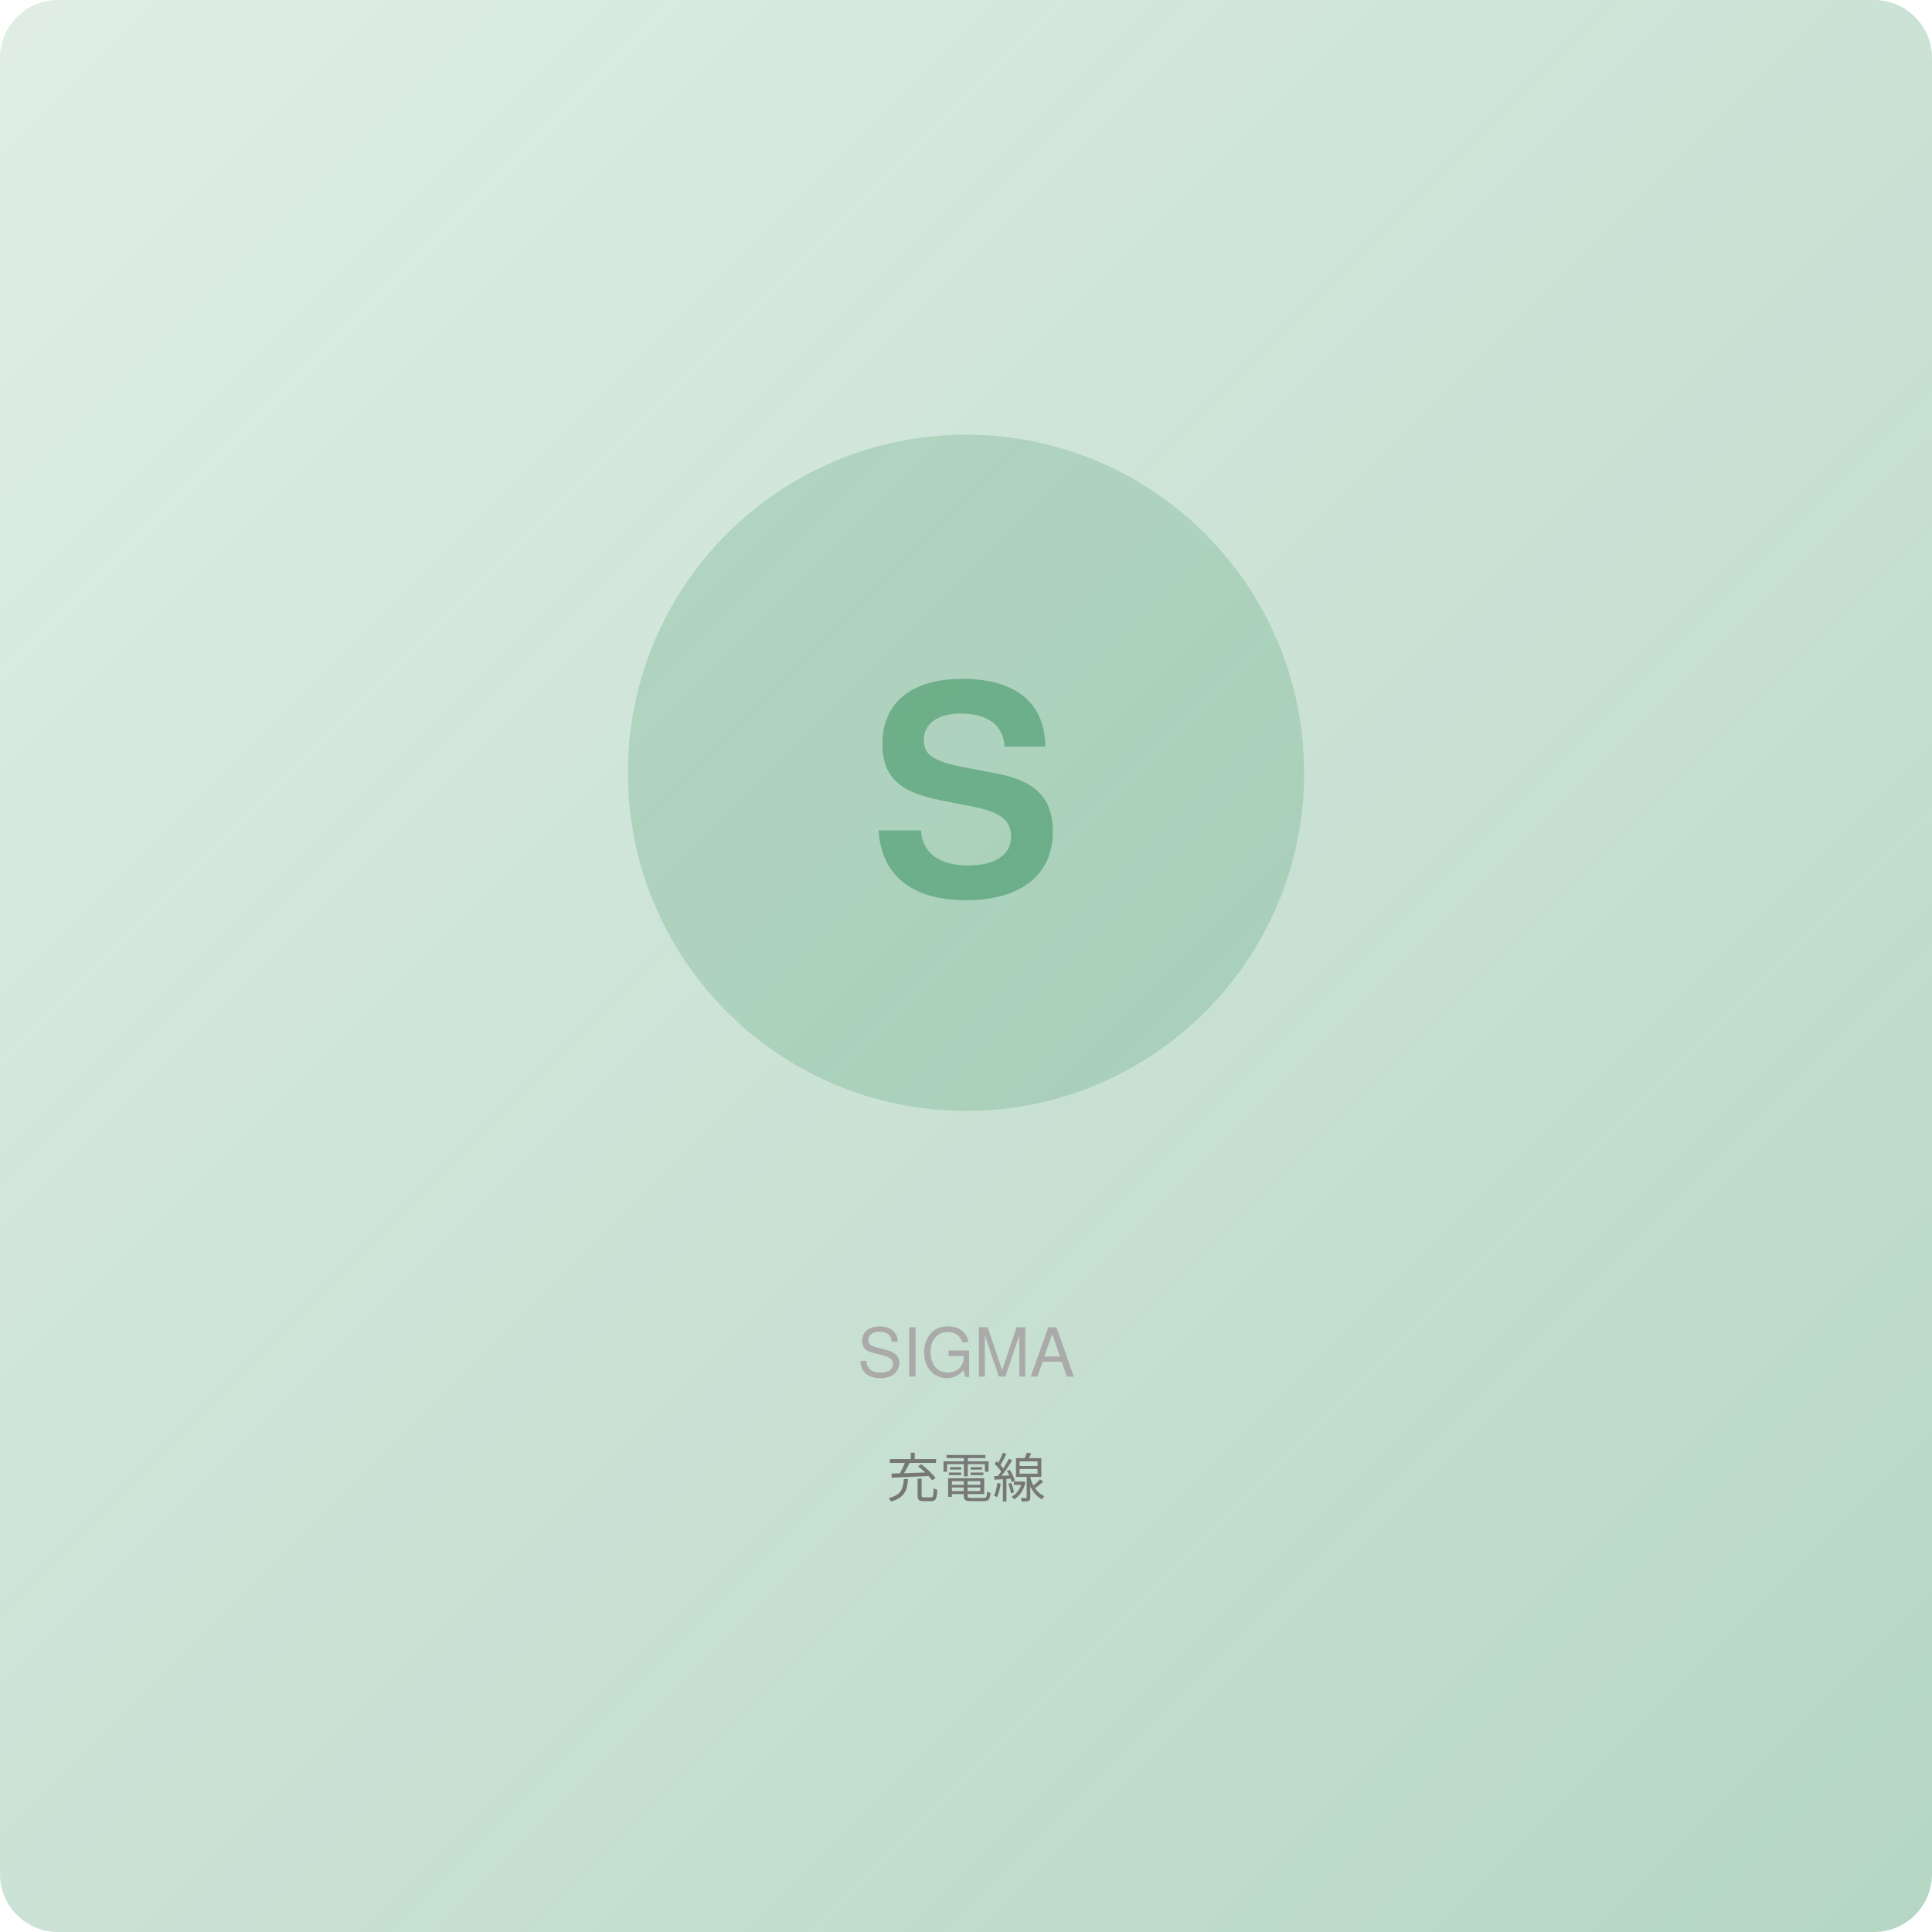
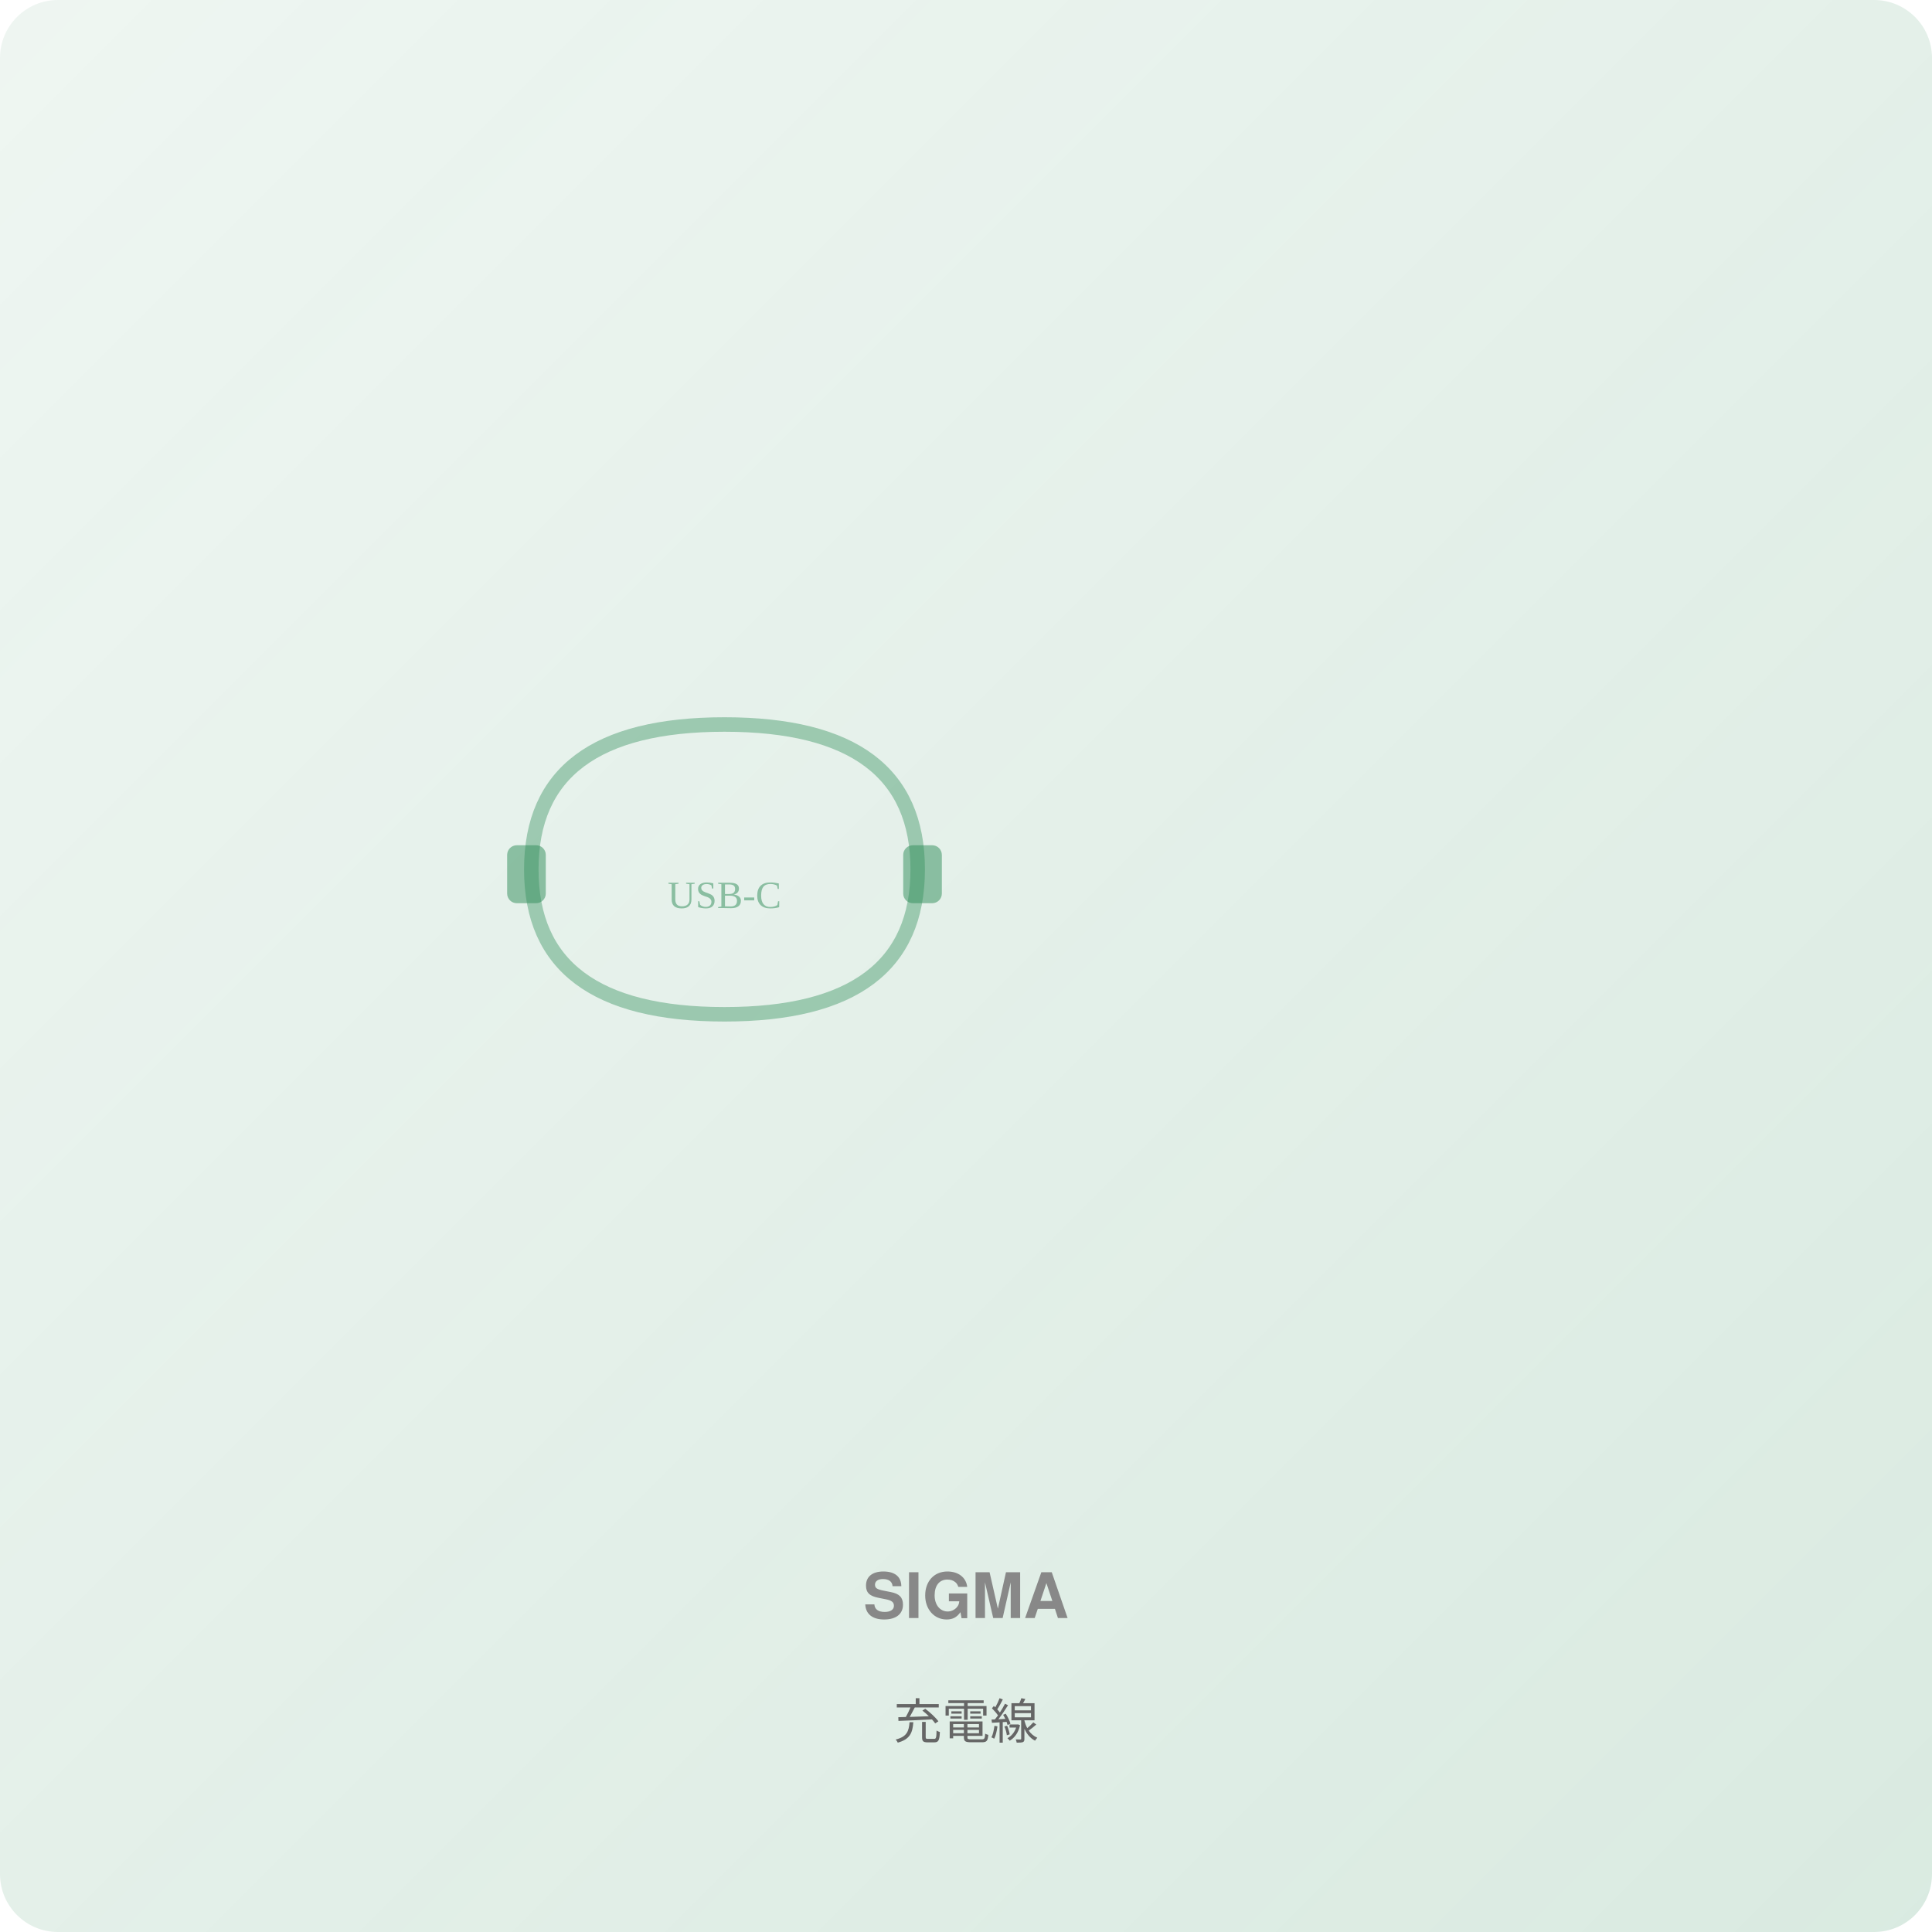
<svg xmlns="http://www.w3.org/2000/svg" width="400" height="400" viewBox="0 0 400 400">
  <defs>
    <linearGradient id="bg" x1="0%" y1="0%" x2="100%" y2="100%">
-       <stop offset="0%" style="stop-color:#2E8B57;stop-opacity:0.15" />
-       <stop offset="100%" style="stop-color:#2E8B57;stop-opacity:0.35" />
+       <stop offset="0%" style="stop-color:#2E8B57;stop-opacity:0.08" />
+       <stop offset="100%" style="stop-color:#2E8B57;stop-opacity:0.18" />
    </linearGradient>
  </defs>
  <rect width="400" height="400" fill="url(#bg)" rx="12" />
-   <circle cx="200" cy="160" r="70" fill="#2E8B57" opacity="0.2" />
-   <text x="200" y="185" text-anchor="middle" font-family="Helvetica,Arial,sans-serif" font-size="60" font-weight="bold" fill="#2E8B57" opacity="0.5">S</text>
-   <text x="200" y="285" text-anchor="middle" font-family="Helvetica,Arial,sans-serif" font-size="14" fill="#aaa">SIGMA</text>
-   <text x="200" y="310" text-anchor="middle" font-family="Helvetica,Arial,sans-serif" font-size="11" fill="#777">充電線</text>
+   <g transform="translate(100,140)">
+     <path d="M10 40 Q10 10 50 10 Q90 10 90 40 Q90 70 50 70 Q10 70 10 40" fill="none" stroke="#2E8B57" stroke-width="3" opacity="0.4" />
+     <rect x="5" y="35" width="8" height="12" rx="2" fill="#2E8B57" opacity="0.5" />
+     <rect x="87" y="35" width="8" height="12" rx="2" fill="#2E8B57" opacity="0.5" />
+     <text x="50" y="48" text-anchor="middle" font-size="8" fill="#2E8B57" opacity="0.5">USB-C</text>
+   </g>
+   <text x="200" y="335" text-anchor="middle" font-family="Helvetica,Arial,sans-serif" font-size="13" fill="#888" font-weight="bold">SIGMA</text>
+   <text x="200" y="360" text-anchor="middle" font-family="Helvetica,Arial,sans-serif" font-size="10" fill="#666">充電線</text>
</svg>
